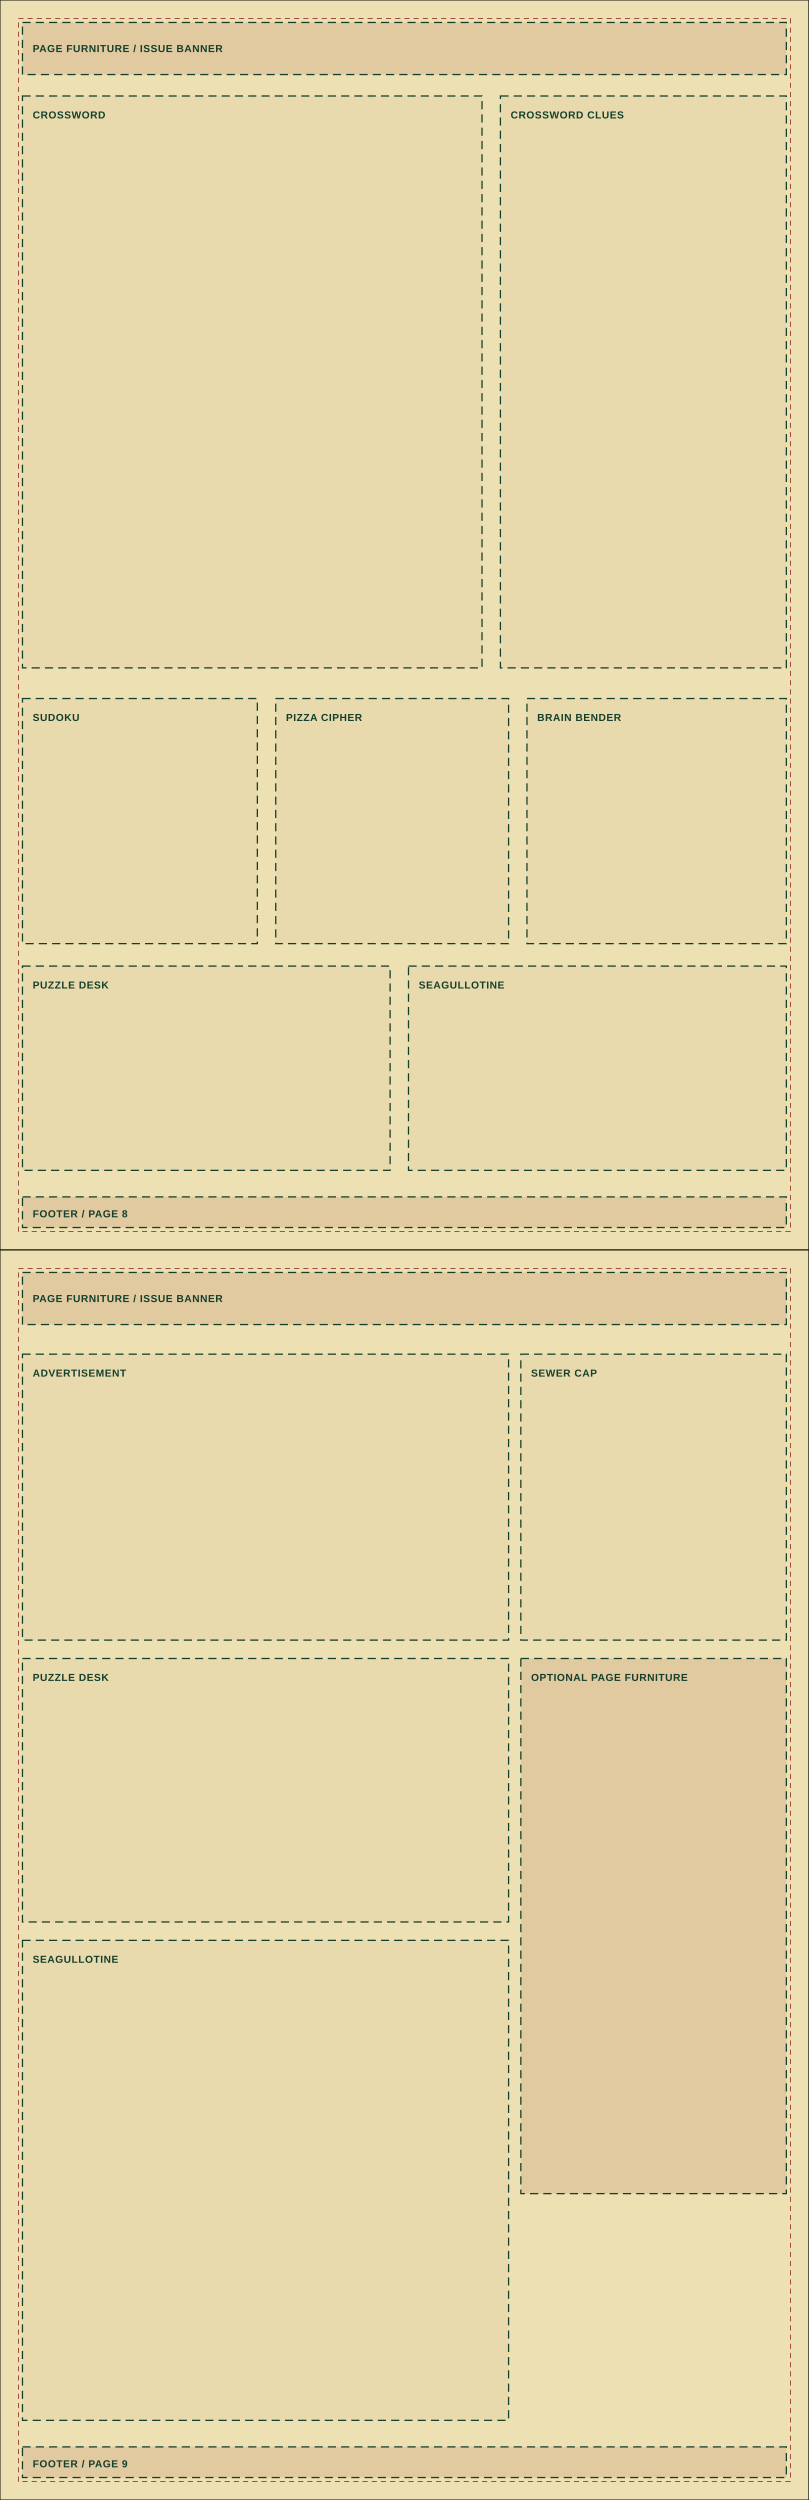
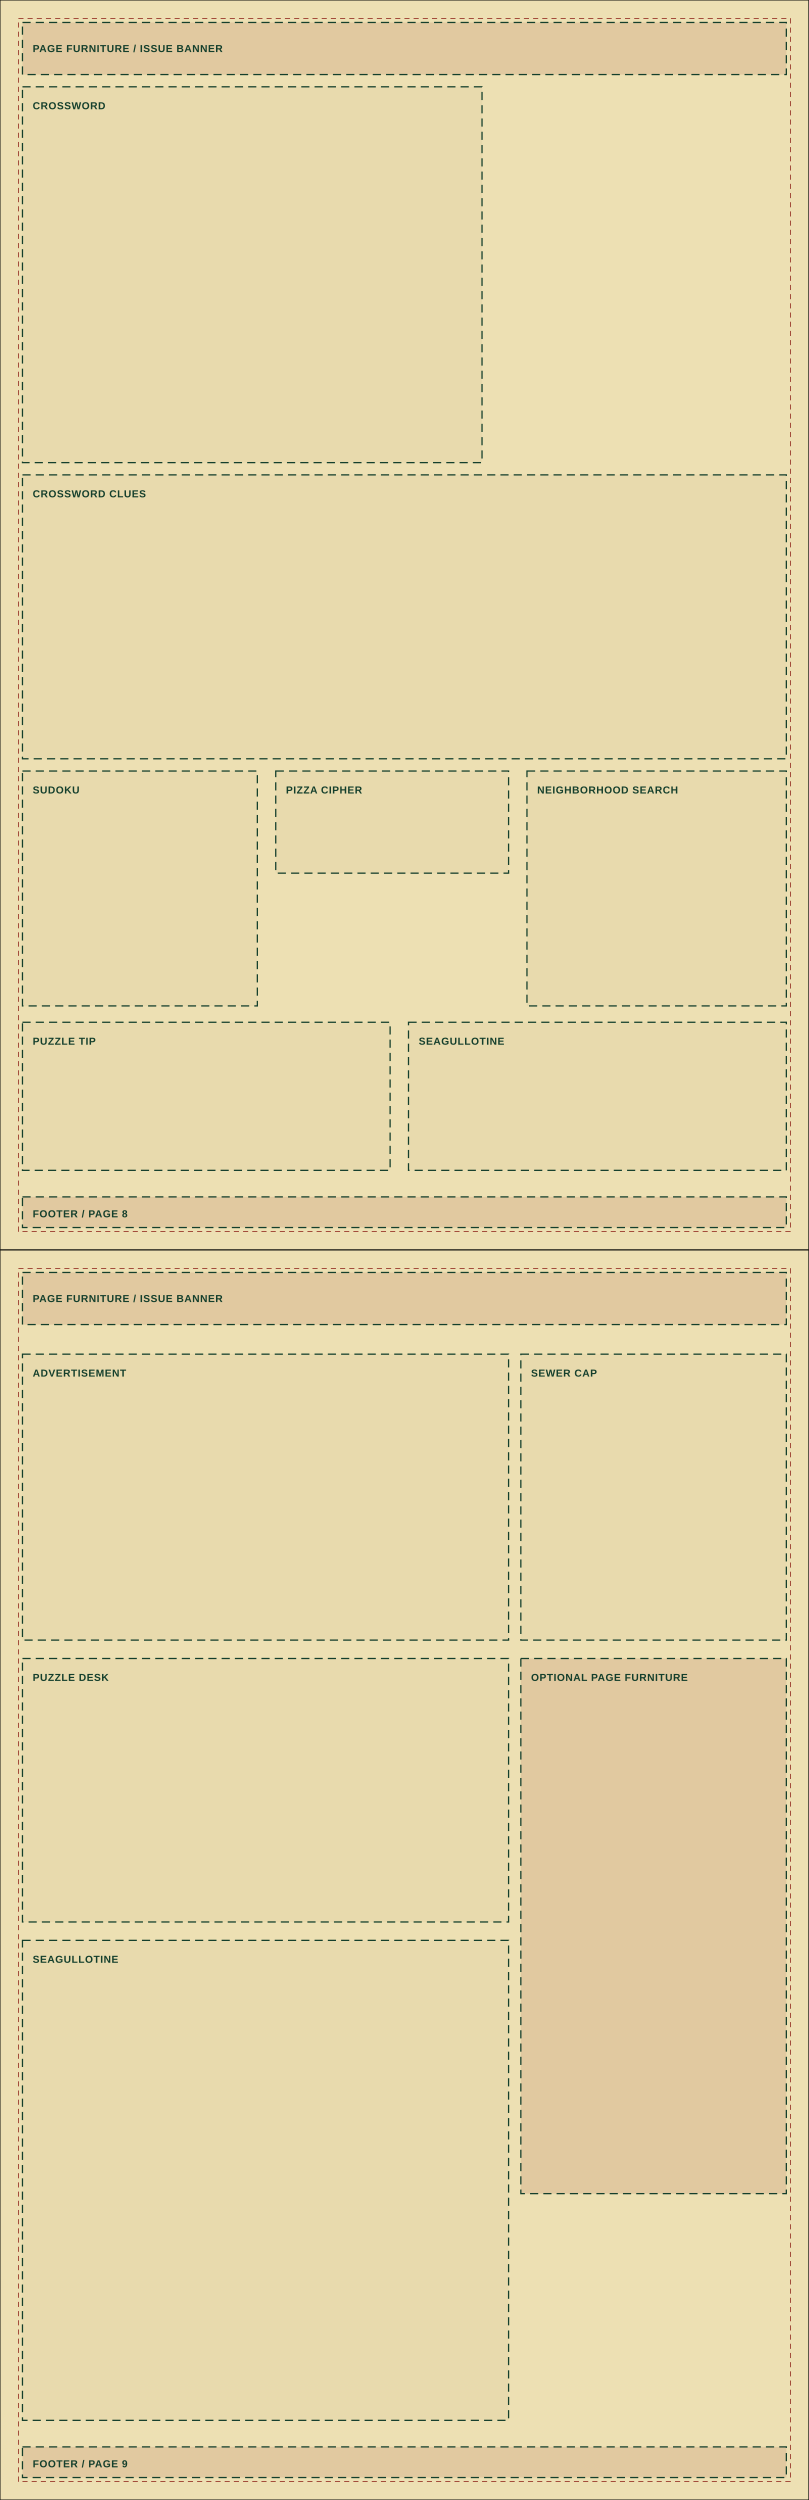
<svg xmlns="http://www.w3.org/2000/svg" width="11in" height="34in" viewBox="0 0 792 2448" role="img" aria-labelledby="title desc">
  <style>
    .page{fill:#EDE0B3;stroke:#171812;stroke-width:1}.safe{fill:none;stroke:#8C2118;stroke-width:.75;stroke-dasharray:5 4}
    .zone{fill:#D9C99B;fill-opacity:.26;stroke:#143F2C;stroke-width:1.25;stroke-dasharray:8 5}.furniture{fill:#8C2118;fill-opacity:.12}
    .label{font:700 10px Arial,sans-serif;fill:#143F2C;letter-spacing:.5px}.meta{font:7px Arial,sans-serif;fill:#171812}
  </style>
  <g id="page-8" data-page="8" data-role="puzzle_workbench">
    <rect class="page" width="792" height="1224" />
    <rect class="safe" x="18" y="18" width="756" height="1188" />
    <g id="page_8_issue_banner">
      <rect class="zone furniture" x="22" y="22" width="748" height="51" />
      <text class="label" x="32" y="51">PAGE FURNITURE / ISSUE BANNER</text>
    </g>
    <g id="crossword">
-       <rect class="zone" x="22" y="94" width="450" height="560" />
-       <text class="label" x="32" y="116">CROSSWORD</text>
+       <rect class="zone" x="22" y="85" width="450" height="368" />
+       <text class="label" x="32" y="107">CROSSWORD</text>
    </g>
    <g id="clues">
-       <rect class="zone" x="490" y="94" width="280" height="560" />
-       <text class="label" x="500" y="116">CROSSWORD CLUES</text>
+       <rect class="zone" x="22" y="465" width="748" height="278" />
+       <text class="label" x="32" y="487">CROSSWORD CLUES</text>
    </g>
    <g id="sudoku">
-       <rect class="zone" x="22" y="684" width="230" height="240" />
-       <text class="label" x="32" y="706">SUDOKU</text>
+       <rect class="zone" x="22" y="755" width="230" height="230" />
+       <text class="label" x="32" y="777">SUDOKU</text>
    </g>
    <g id="pizza_cipher">
-       <rect class="zone" x="270" y="684" width="228" height="240" />
-       <text class="label" x="280" y="706">PIZZA CIPHER</text>
+       <rect class="zone" x="270" y="755" width="228" height="100" />
+       <text class="label" x="280" y="777">PIZZA CIPHER</text>
    </g>
-     <g id="brain_bender">
-       <rect class="zone" x="516" y="684" width="254" height="240" />
-       <text class="label" x="526" y="706">BRAIN BENDER</text>
+     <g id="neighborhood_search">
+       <rect class="zone" x="516" y="755" width="254" height="230" />
+       <text class="label" x="526" y="777">NEIGHBORHOOD SEARCH</text>
    </g>
-     <g id="puzzle_desk">
-       <rect class="zone" x="22" y="946" width="360" height="200" />
-       <text class="label" x="32" y="968">PUZZLE DESK</text>
+     <g id="puzzle_tip">
+       <rect class="zone" x="22" y="1001" width="360" height="145" />
+       <text class="label" x="32" y="1023">PUZZLE TIP</text>
    </g>
    <g id="seagullotine">
-       <rect class="zone" x="400" y="946" width="370" height="200" />
-       <text class="label" x="410" y="968">SEAGULLOTINE</text>
+       <rect class="zone" x="400" y="1001" width="370" height="145" />
+       <text class="label" x="410" y="1023">SEAGULLOTINE</text>
    </g>
    <g id="page_8_footer">
      <rect class="zone furniture" x="22" y="1172" width="748" height="30" />
      <text class="label" x="32" y="1192">FOOTER / PAGE 8</text>
    </g>
  </g>
  <g id="page-9" data-page="9" data-role="department_back_page" transform="translate(0 1224)">
    <rect class="page" width="792" height="1224" />
    <rect class="safe" x="18" y="18" width="756" height="1188" />
    <g id="page_9_issue_banner">
      <rect class="zone furniture" x="22" y="22" width="748" height="51" />
      <text class="label" x="32" y="51">PAGE FURNITURE / ISSUE BANNER</text>
    </g>
    <g id="ad">
      <rect class="zone" x="22" y="102" width="476" height="280" />
      <text class="label" x="32" y="124">ADVERTISEMENT</text>
    </g>
    <g id="sewer_cap">
      <rect class="zone" x="510" y="102" width="260" height="280" />
      <text class="label" x="520" y="124">SEWER CAP</text>
    </g>
    <g id="page_9_puzzle_desk">
      <rect class="zone" x="22" y="400" width="476" height="258" />
      <text class="label" x="32" y="422">PUZZLE DESK</text>
    </g>
    <g id="page_9_seagullotine">
      <rect class="zone" x="22" y="676" width="476" height="470" />
      <text class="label" x="32" y="698">SEAGULLOTINE</text>
    </g>
    <g id="page_9_furniture">
      <rect class="zone furniture" x="510" y="400" width="260" height="524" />
      <text class="label" x="520" y="422">OPTIONAL PAGE FURNITURE</text>
    </g>
    <g id="page_9_footer">
      <rect class="zone furniture" x="22" y="1172" width="748" height="30" />
      <text class="label" x="32" y="1192">FOOTER / PAGE 9</text>
    </g>
  </g>
</svg>
